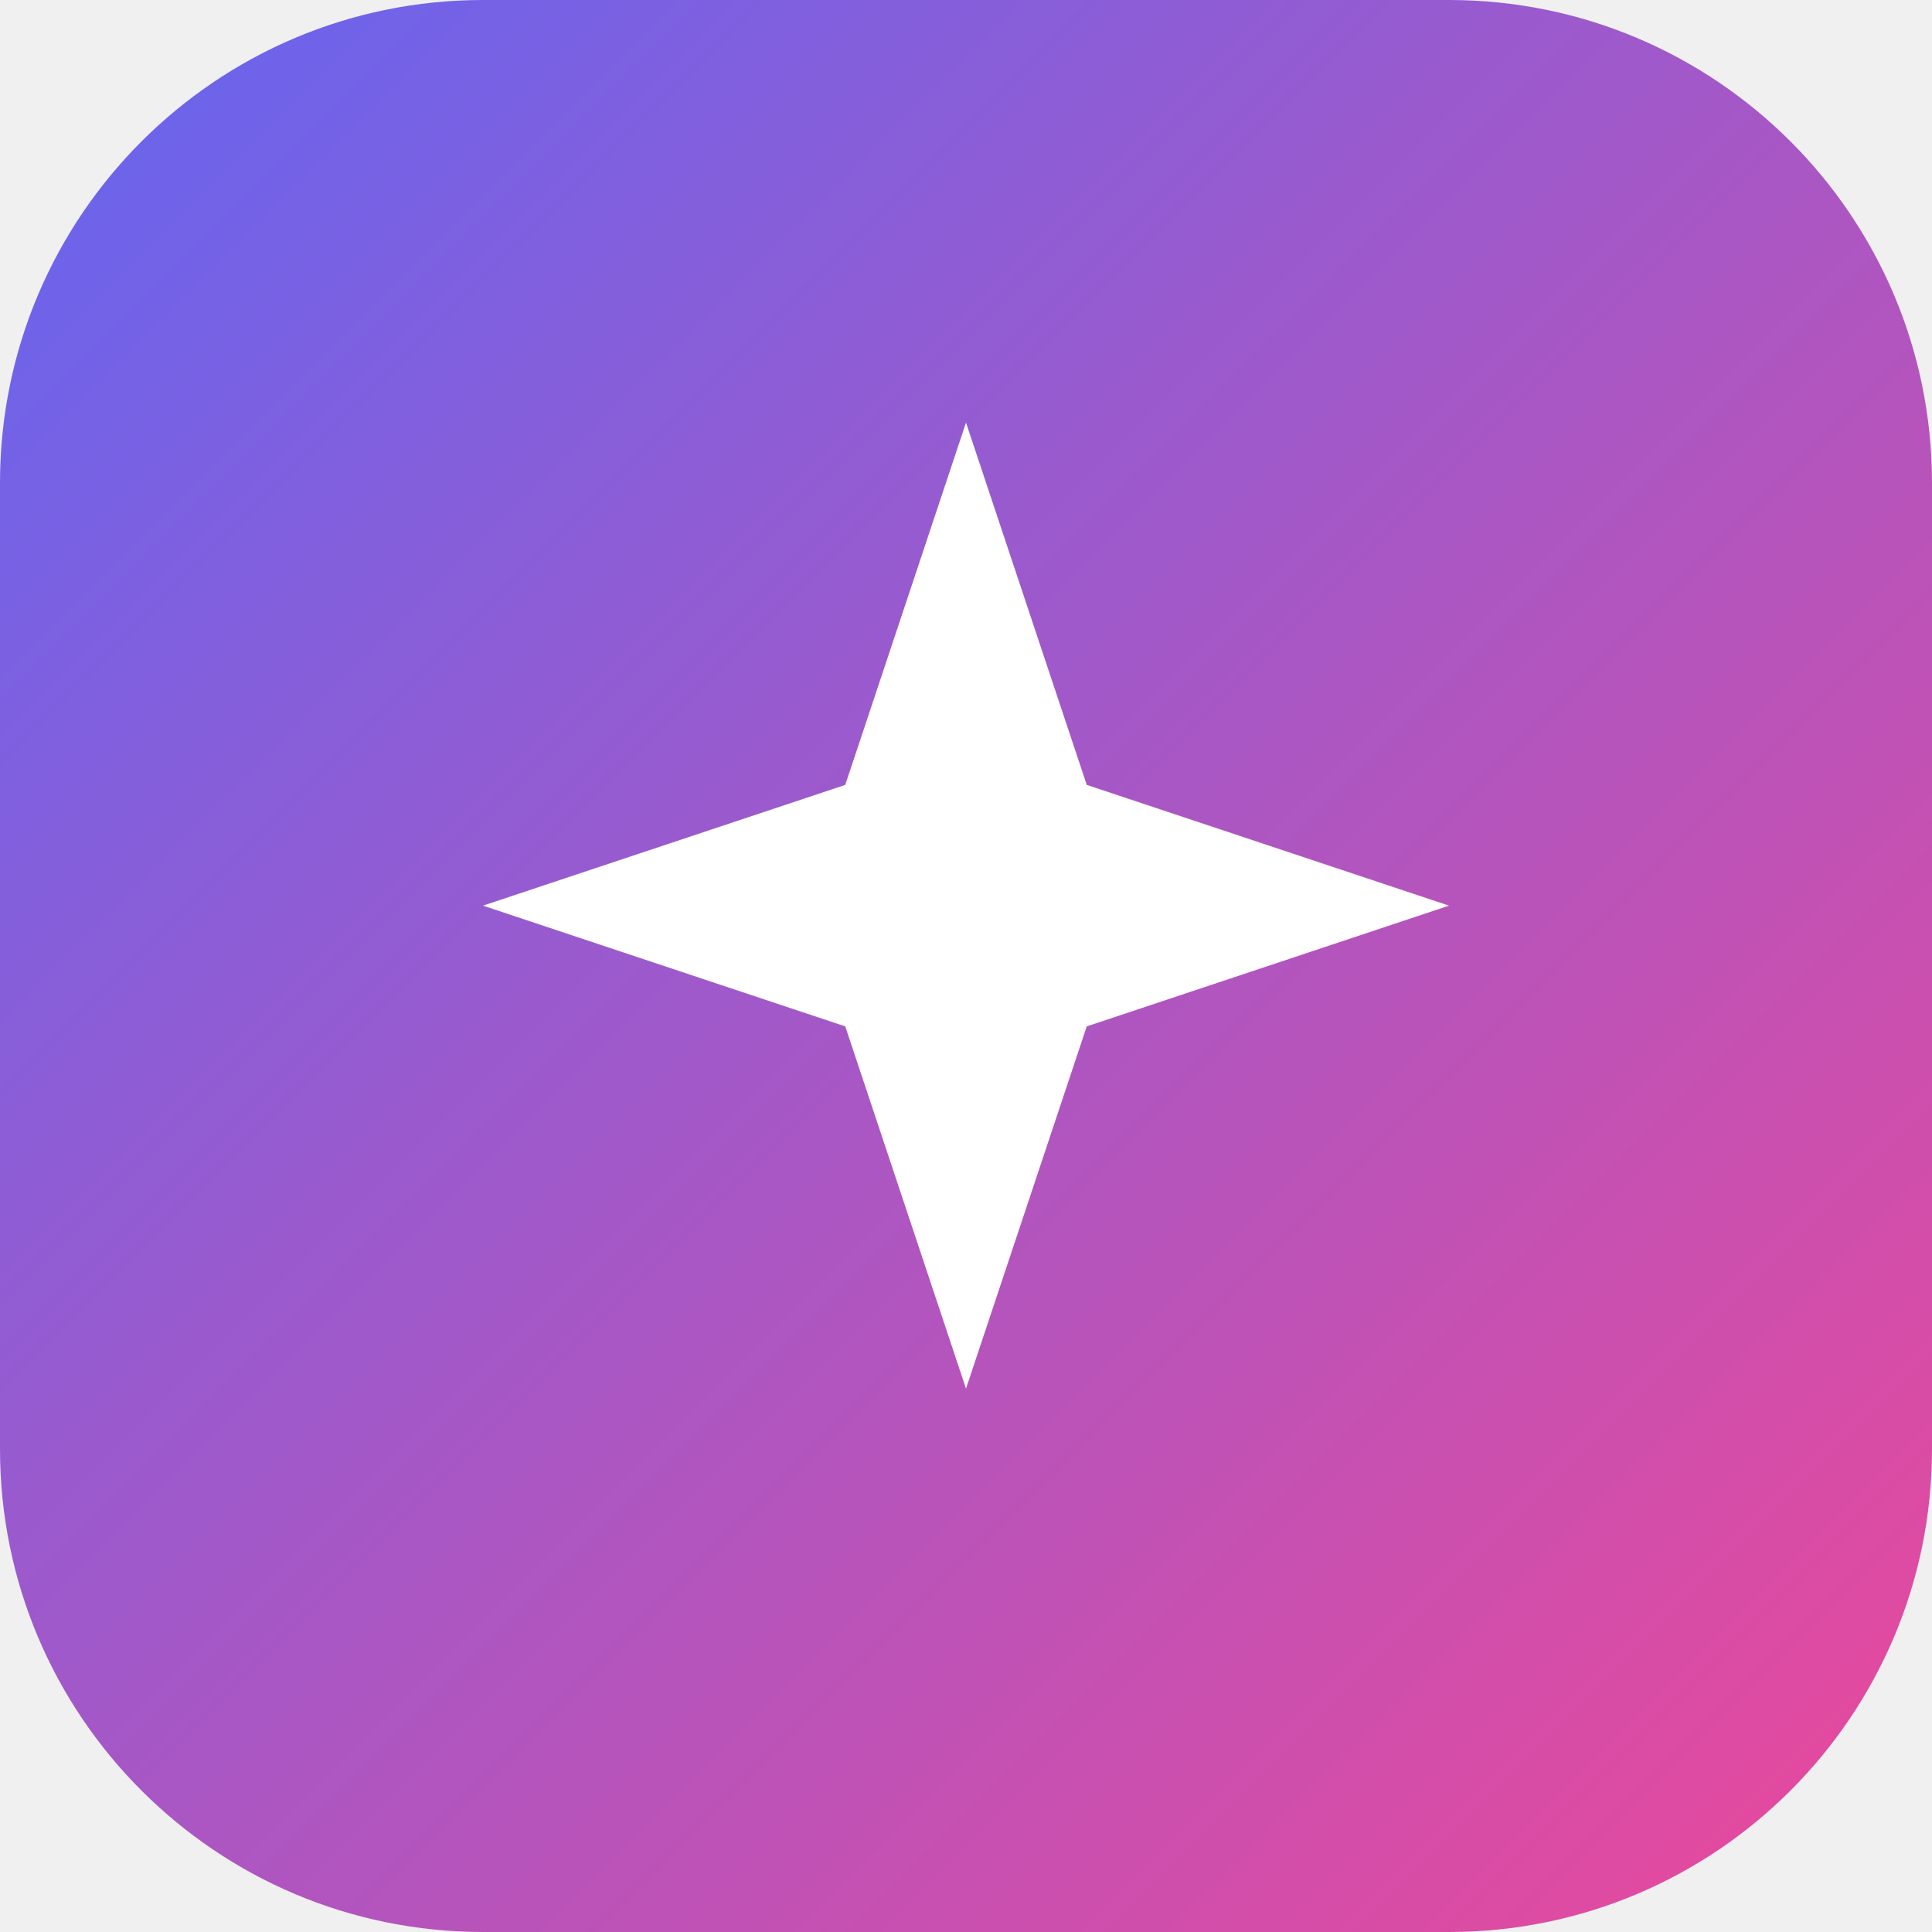
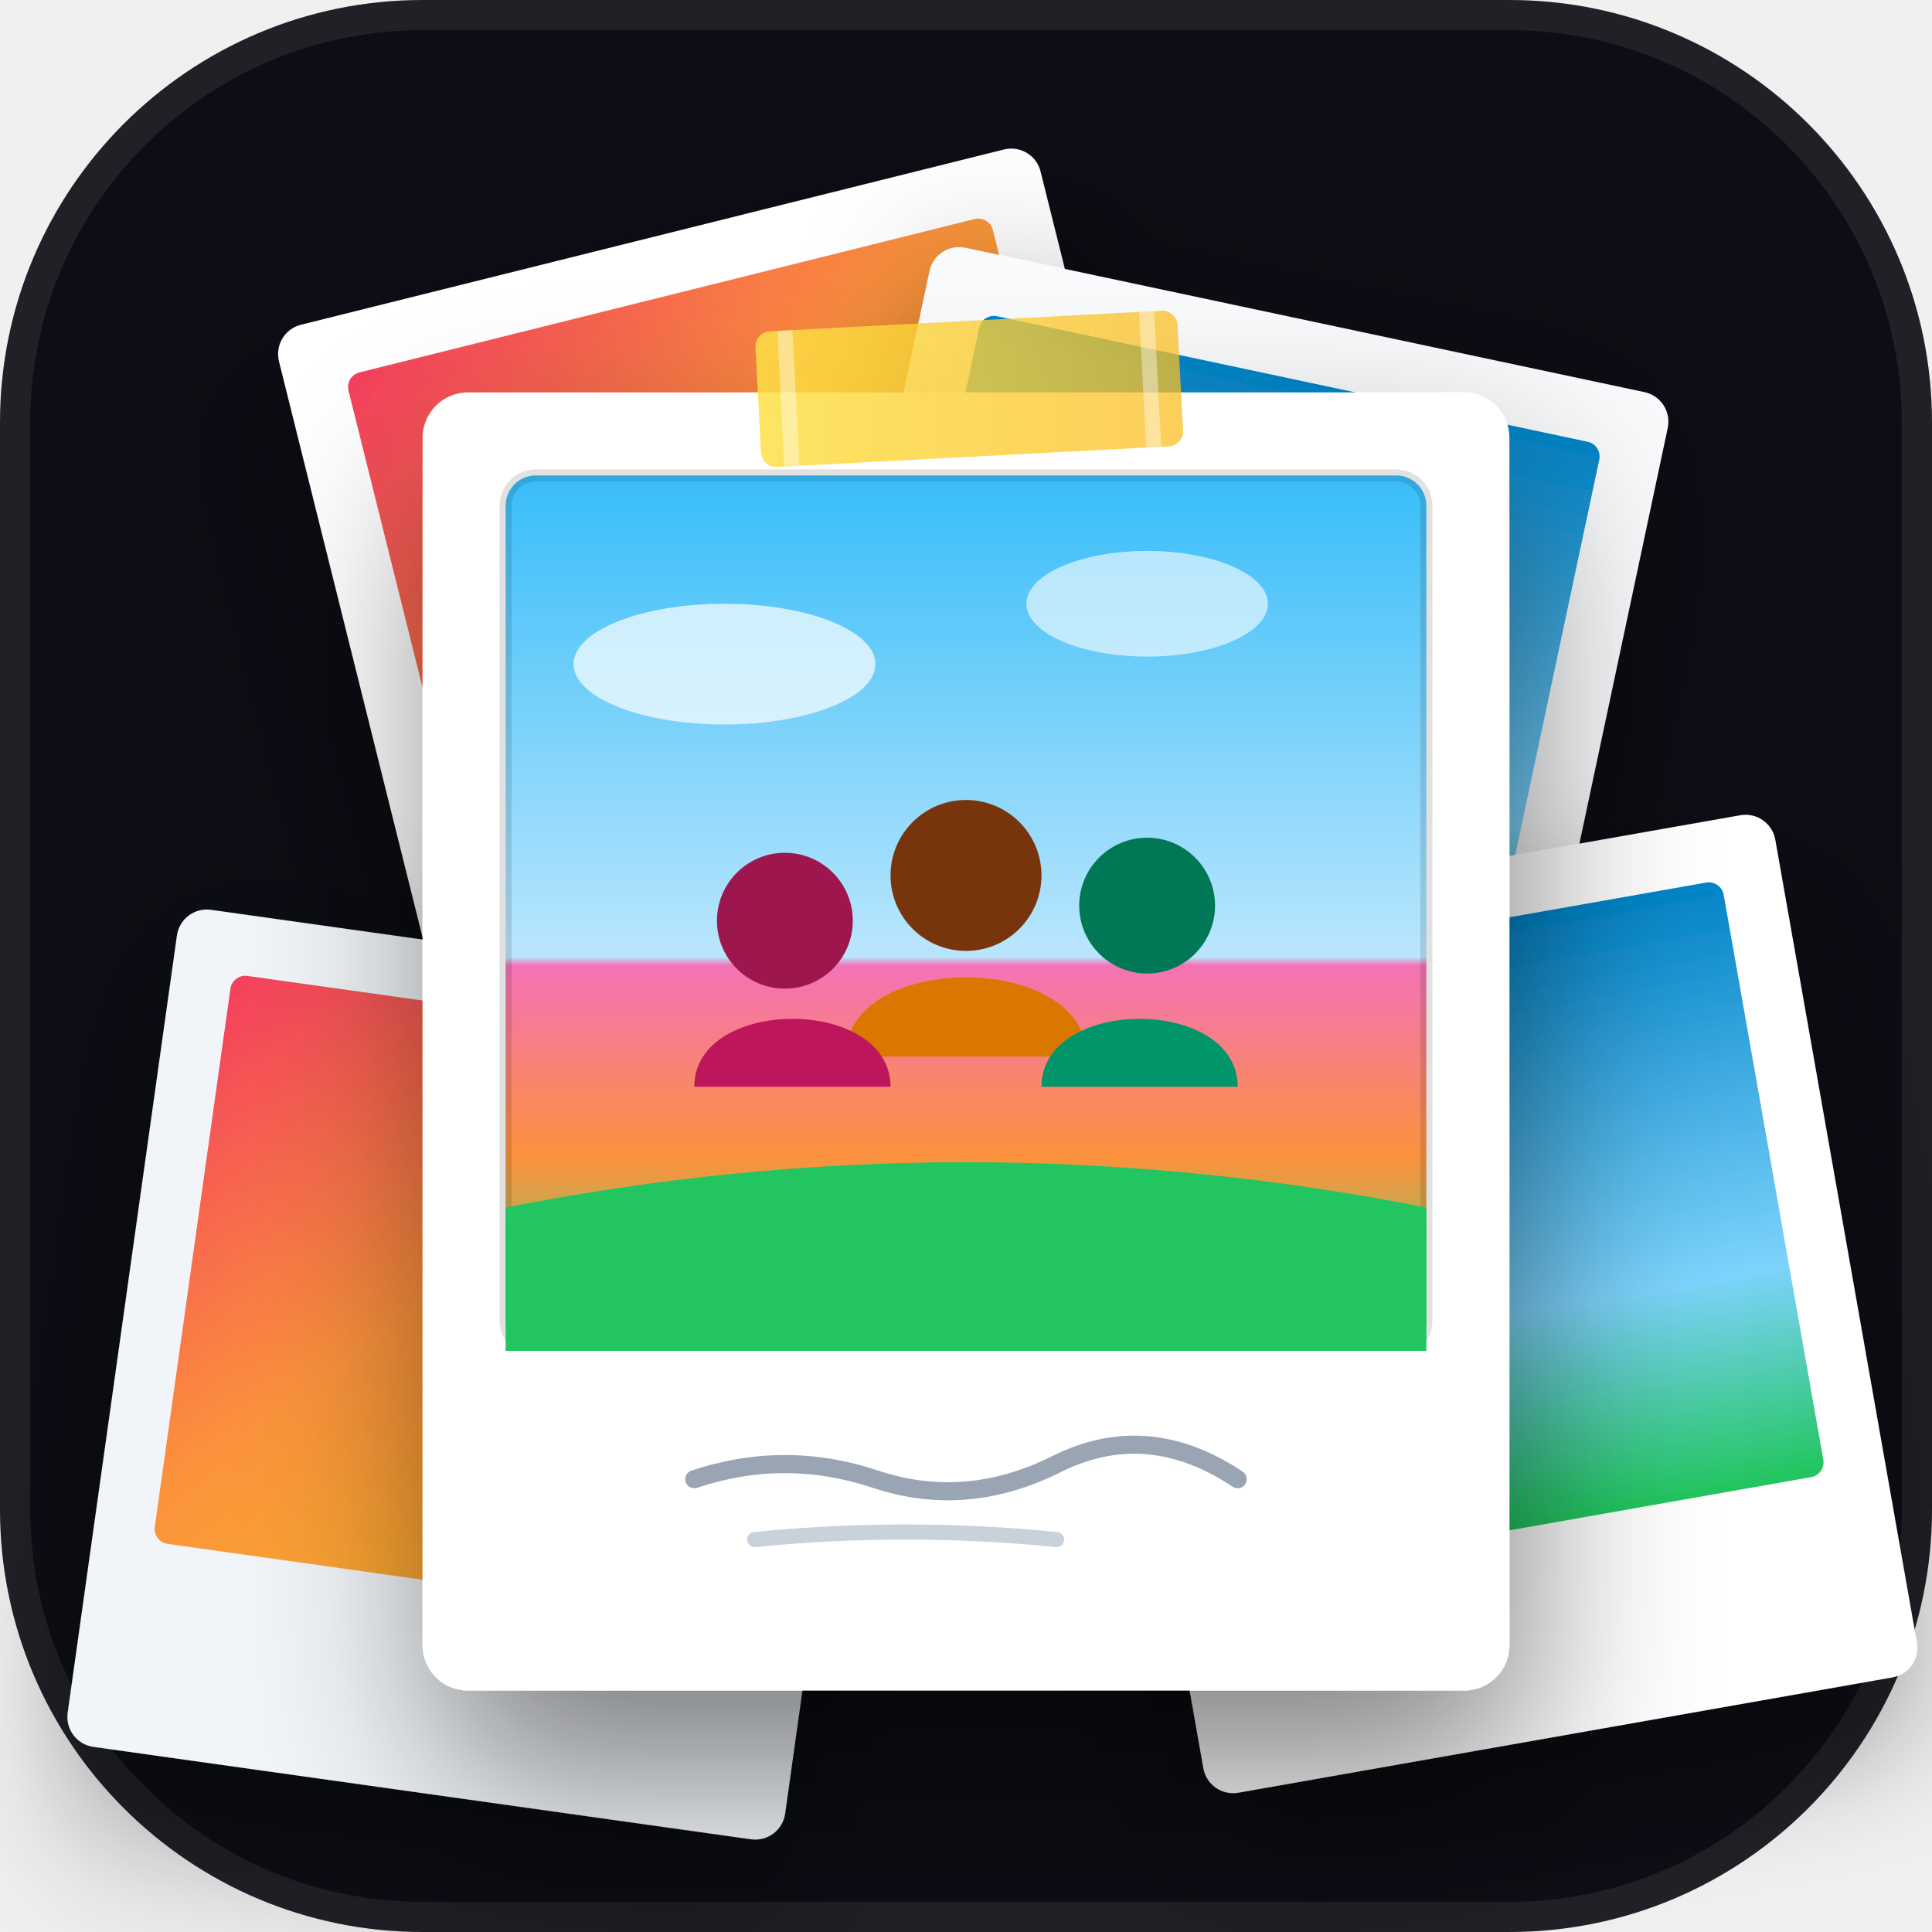
- <svg xmlns="http://www.w3.org/2000/svg" viewBox="0 0 64 64">
+ <svg xmlns="http://www.w3.org/2000/svg" viewBox="0 0 128 128" width="100%" height="100%">
  <defs>
-     <linearGradient id="grad" x1="0%" y1="0%" x2="100%" y2="100%">
-       <stop offset="0%" stop-color="#6366f1" />
-       <stop offset="100%" stop-color="#ec4899" />
+     <filter id="shadow-deep" x="-20%" y="-20%" width="150%" height="150%">
+       <feDropShadow dx="0" dy="4" stdDeviation="5" flood-color="#000000" flood-opacity="0.38" />
+     </filter>
+     <filter id="shadow-hero" x="-30%" y="-30%" width="160%" height="160%">
+       <feDropShadow dx="1" dy="6" stdDeviation="6" flood-color="#000000" flood-opacity="0.48" />
+     </filter>
+     <linearGradient id="skyGrad" x1="0%" y1="0%" x2="0%" y2="100%">
+       <stop offset="0%" stop-color="#38BDF8" />
+       <stop offset="55%" stop-color="#BAE6FD" />
+       <stop offset="56%" stop-color="#F472B6" />
+       <stop offset="78%" stop-color="#FB923C" />
+       <stop offset="100%" stop-color="#4ADE80" />
+     </linearGradient>
+     <linearGradient id="warmSunset" x1="0%" y1="0%" x2="100%" y2="100%">
+       <stop offset="0%" stop-color="#F43F5E" />
+       <stop offset="45%" stop-color="#FB923C" />
+       <stop offset="100%" stop-color="#FBBF24" />
+     </linearGradient>
+     <linearGradient id="coolSky" x1="0%" y1="0%" x2="0%" y2="100%">
+       <stop offset="0%" stop-color="#0284C7" />
+       <stop offset="65%" stop-color="#7DD3FC" />
+       <stop offset="100%" stop-color="#22C55E" />
+     </linearGradient>
+     <linearGradient id="tapeGrad" x1="0%" y1="0%" x2="100%" y2="0%">
+       <stop offset="0%" stop-color="#FDE047" stop-opacity="0.85" />
+       <stop offset="100%" stop-color="#FBBF24" stop-opacity="0.75" />
    </linearGradient>
  </defs>
-   <rect width="64" height="64" rx="16" fill="url(#grad)" />
-   <path d="M32 14L36 26L48 30L36 34L32 46L28 34L16 30L28 26Z" fill="#ffffff" />
+   <rect width="128" height="128" rx="28" fill="#0D0E15" />
+   <rect width="126" height="126" x="1" y="1" rx="27" fill="none" stroke="rgba(255,255,255,0.08)" stroke-width="2" />
+   <g transform="translate(18, 22) rotate(-14)" filter="url(#shadow-deep)">
+     <rect width="52" height="62" rx="2" fill="#FFFFFF" />
+     <rect x="4" y="4" width="44" height="42" rx="1" fill="url(#warmSunset)" />
+     <circle cx="26" cy="24" r="8" fill="rgba(255,255,255,0.3)" />
+     <rect x="4" y="46" width="44" height="12" fill="#FFFFFF" />
+   </g>
+   <g transform="translate(62, 16) rotate(12)" filter="url(#shadow-deep)">
+     <rect width="50" height="60" rx="2" fill="#F8FAFC" />
+     <rect x="4" y="4" width="42" height="40" rx="1" fill="url(#coolSky)" />
+     <ellipse cx="25" cy="30" rx="12" ry="6" fill="#166534" fill-opacity="0.6" />
+     <circle cx="25" cy="20" r="6" fill="#FDE047" fill-opacity="0.8" />
+     <rect x="4" y="44" width="42" height="12" fill="#F8FAFC" />
+   </g>
+   <g transform="translate(12, 60) rotate(8)" filter="url(#shadow-deep)">
+     <rect width="48" height="56" rx="2" fill="#F1F5F9" />
+     <rect x="4" y="4" width="40" height="38" rx="1" fill="url(#warmSunset)" />
+   </g>
+   <g transform="translate(70, 62) rotate(-10)" filter="url(#shadow-deep)">
+     <rect width="48" height="58" rx="2" fill="#FFFFFF" />
+     <rect x="4" y="4" width="40" height="40" rx="1" fill="url(#coolSky)" />
+   </g>
+   <g transform="translate(28, 26)" filter="url(#shadow-hero)">
+     <rect width="72" height="86" rx="3" fill="#FFFFFF" />
+     <rect x="5.5" y="5.5" width="61" height="58" rx="2" fill="url(#skyGrad)" />
+     <rect x="5.5" y="5.5" width="61" height="58" rx="2" fill="none" stroke="rgba(0,0,0,0.12)" stroke-width="0.8" />
+     <ellipse cx="20" cy="18" rx="10" ry="4" fill="rgba(255,255,255,0.7)" />
+     <ellipse cx="48" cy="14" rx="8" ry="3.5" fill="rgba(255,255,255,0.6)" />
+     <circle cx="36" cy="32" r="5" fill="#78350F" />
+     <path d="M28 44 C28 37, 44 37, 44 44 Z" fill="#D97706" />
+     <circle cx="24" cy="35" r="4.5" fill="#9D174D" />
+     <path d="M18 46 C18 40, 31 40, 31 46 Z" fill="#BE185D" />
+     <circle cx="48" cy="34" r="4.5" fill="#047857" />
+     <path d="M41 46 C41 40, 54 40, 54 46 Z" fill="#059669" />
+     <path d="M5.5 54 Q36 48 66.5 54 L66.5 63.5 L5.5 63.5 Z" fill="#22C55E" />
+     <rect x="5.5" y="63.5" width="61" height="17" fill="#FFFFFF" />
+     <path d="M18 72 Q24 70 30 72 T42 71 T54 72" fill="none" stroke="#64748B" stroke-width="1.2" stroke-linecap="round" opacity="0.65" />
+     <path d="M22 76 Q32 75 42 76" fill="none" stroke="#94A3B8" stroke-width="1" stroke-linecap="round" opacity="0.5" />
+   </g>
+   <g transform="translate(50, 22) rotate(-3)">
+     <rect width="28" height="9" rx="1" fill="url(#tapeGrad)" />
+     <line x1="2" y1="0" x2="2" y2="9" stroke="rgba(255,255,255,0.4)" stroke-width="1" />
+     <line x1="26" y1="0" x2="26" y2="9" stroke="rgba(255,255,255,0.4)" stroke-width="1" />
+   </g>
</svg>
